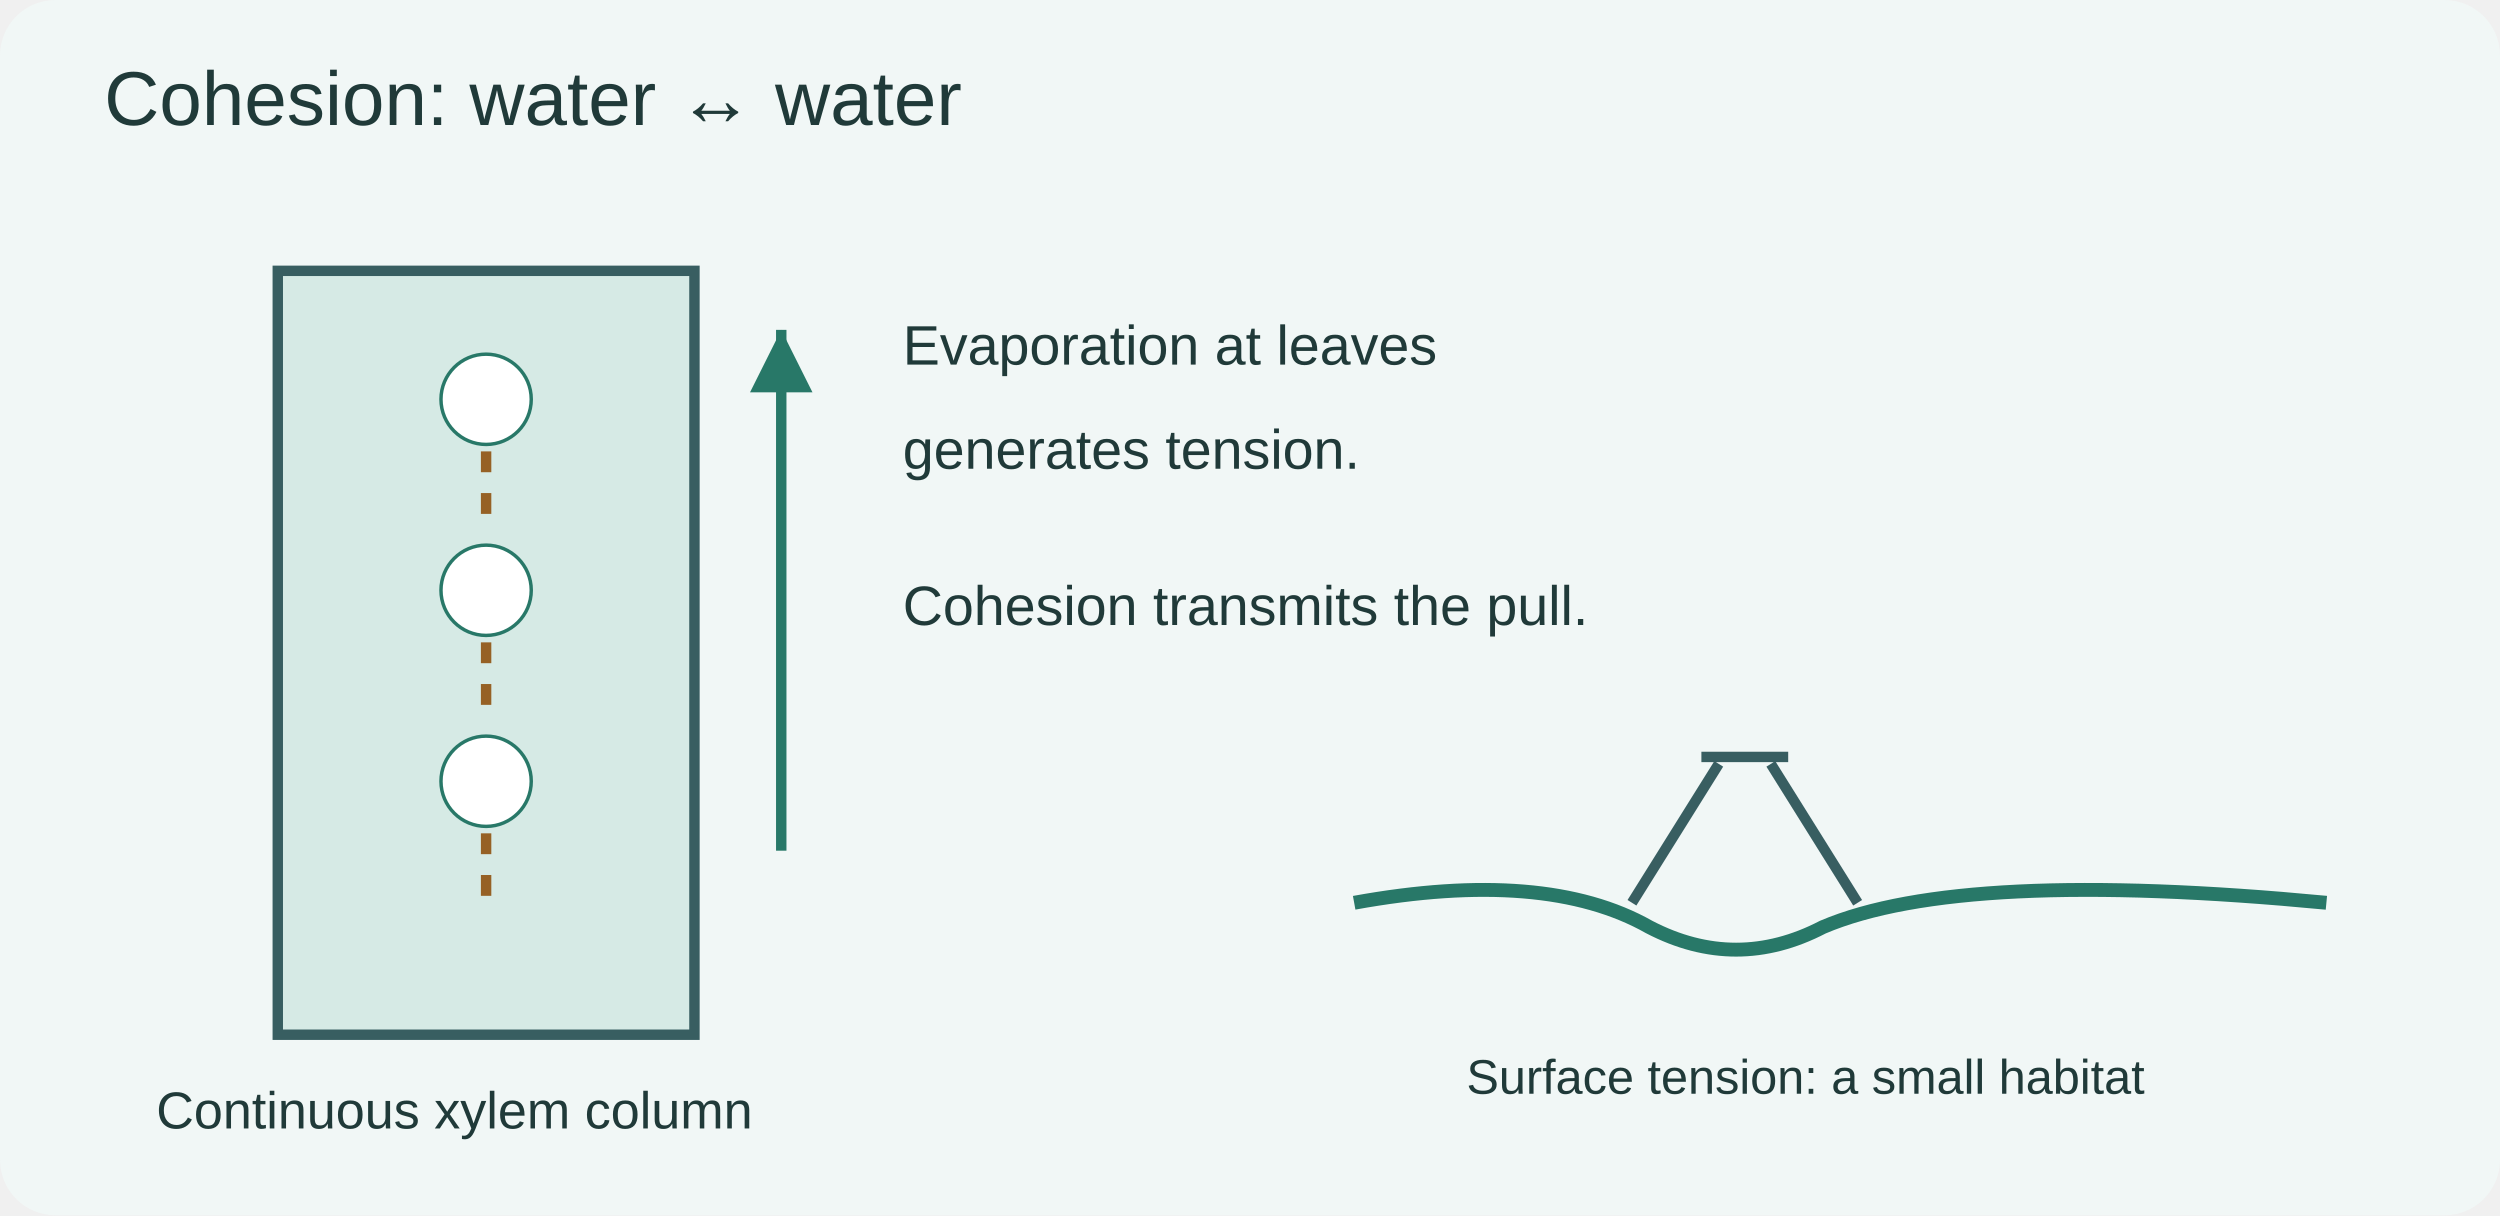
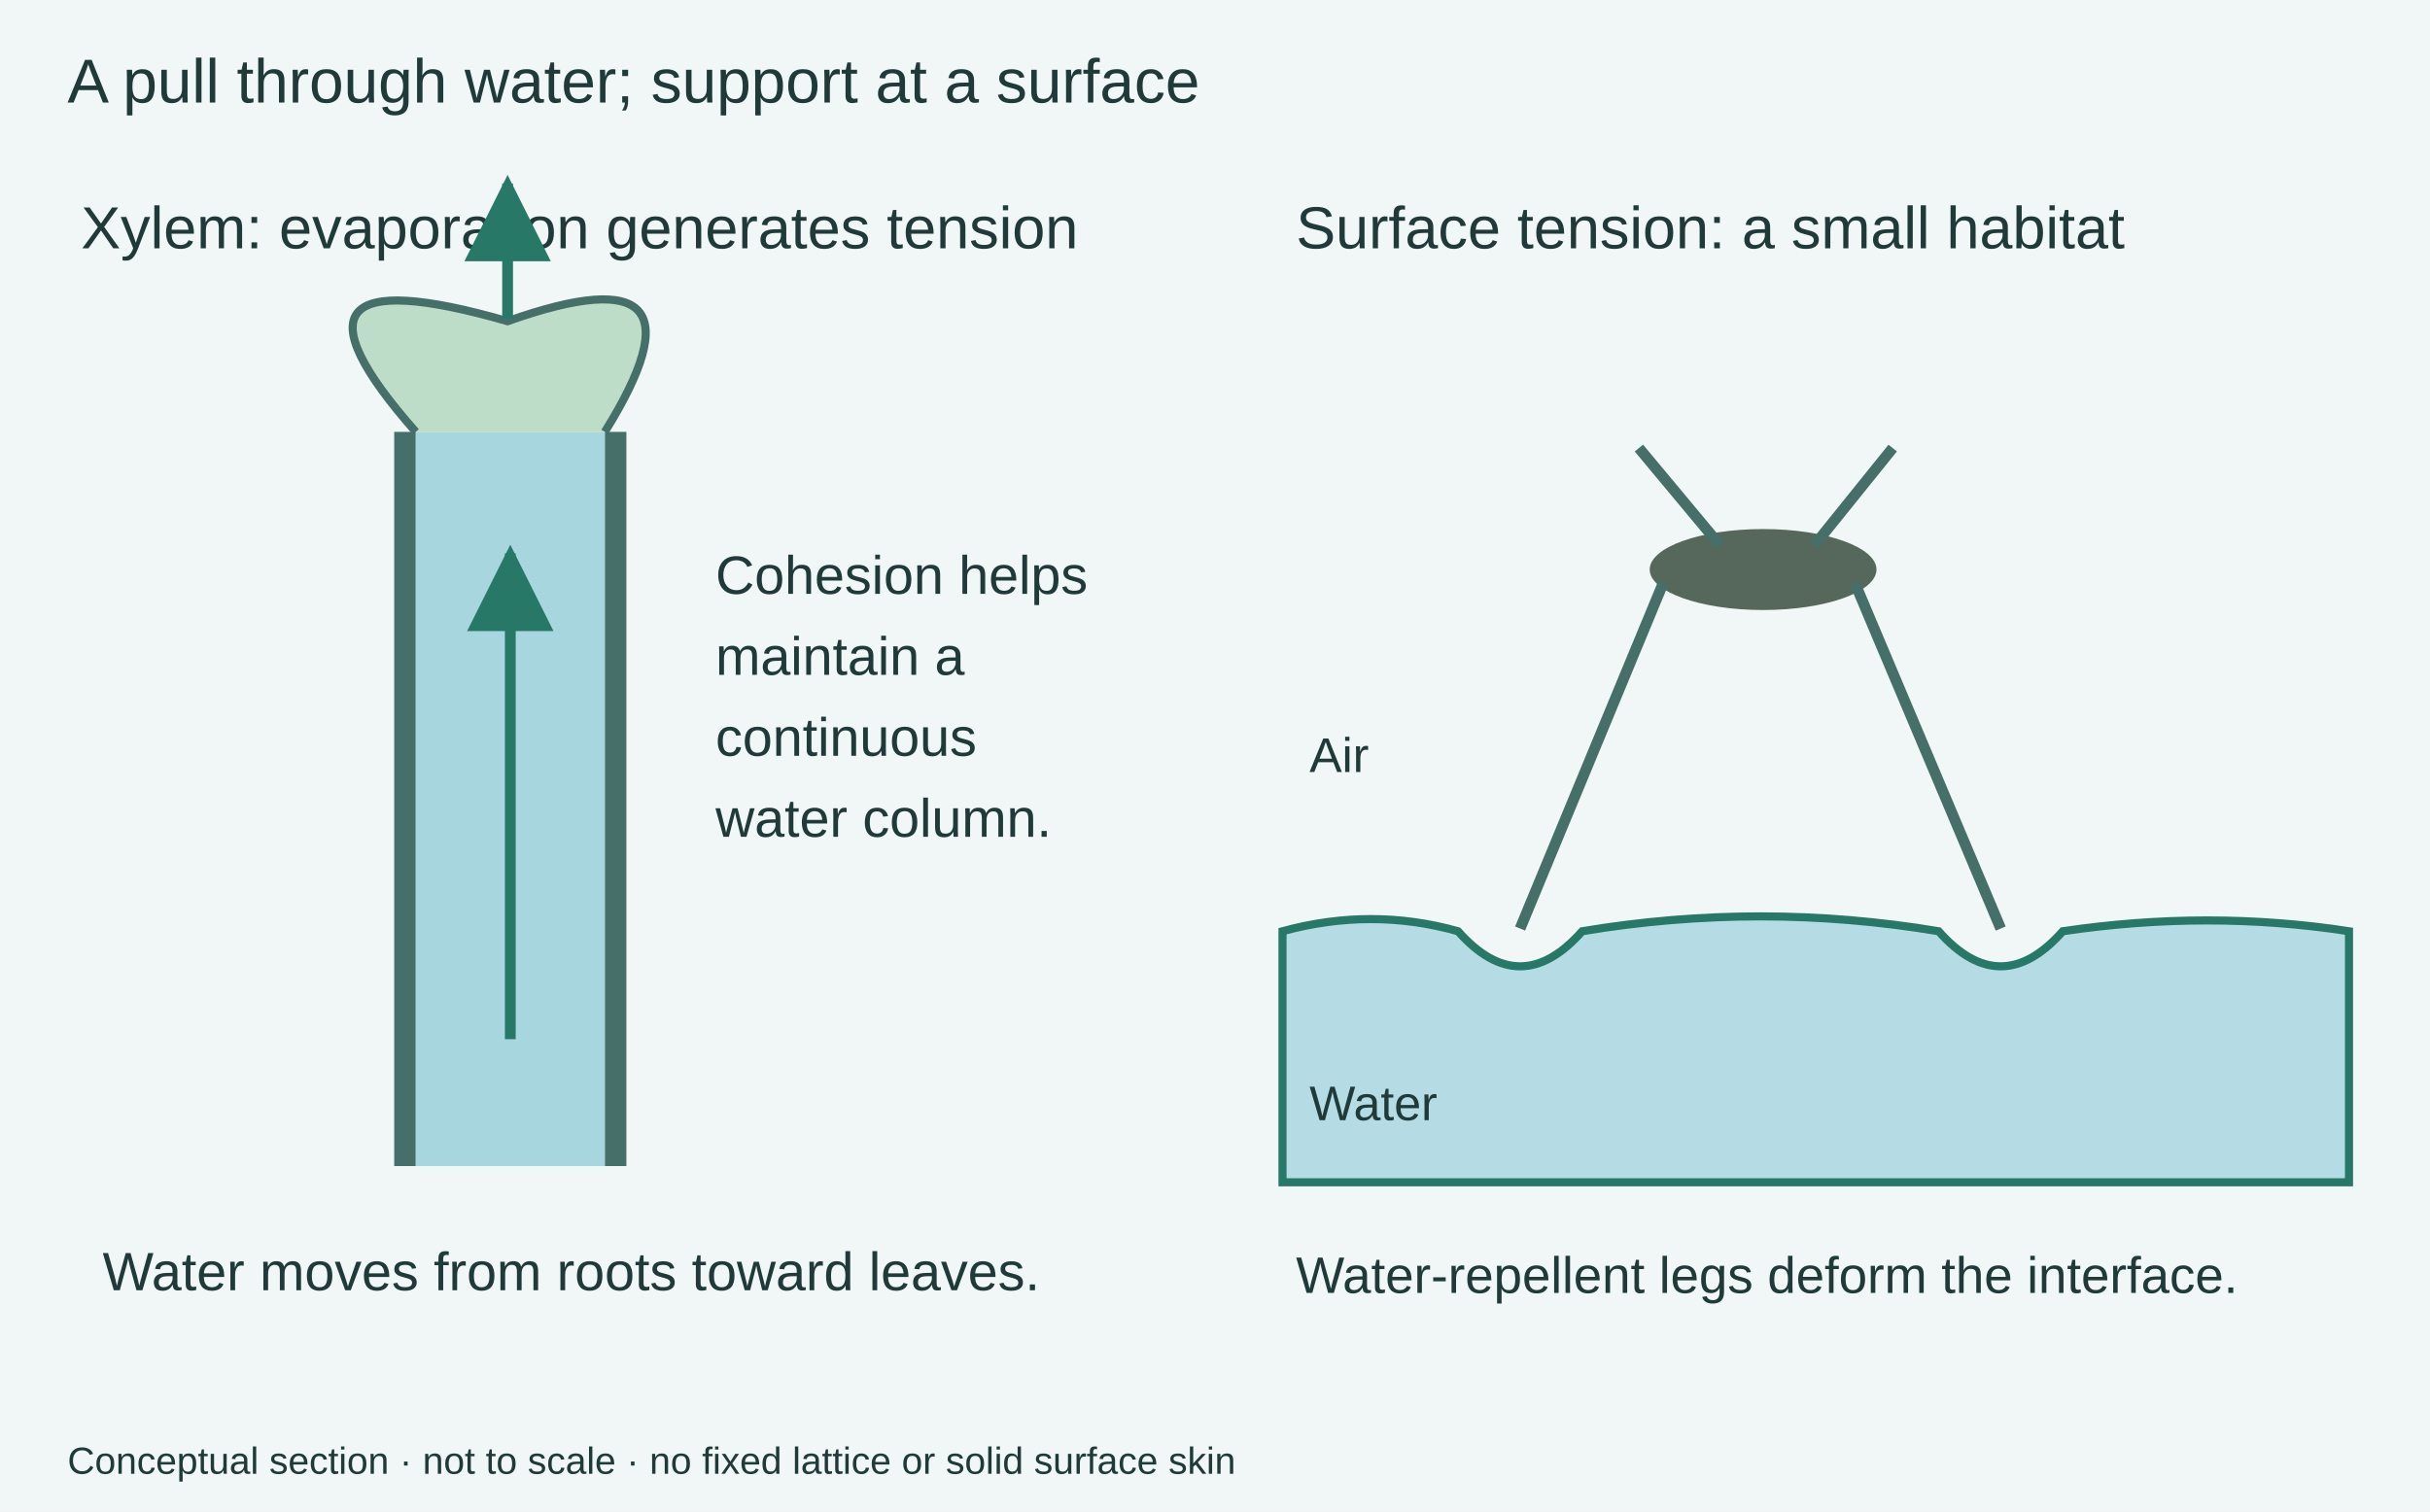
- <svg xmlns="http://www.w3.org/2000/svg" viewBox="0 0 720 350" role="img" aria-labelledby="title desc">
+ <svg xmlns="http://www.w3.org/2000/svg" viewBox="0 0 900 560" role="img" aria-labelledby="title desc">
  <defs>
-     <marker id="arrow" markerWidth="8" markerHeight="8" refX="6" refY="3" orient="auto">
-       <path d="M0 0L6 3L0 6" fill="#287868" />
+     <marker id="tip" viewBox="0 0 10 10" refX="9" refY="5" markerWidth="8" markerHeight="8" orient="auto">
+       <path d="M0 0 L10 5 L0 10 Z" fill="#287868" />
    </marker>
  </defs>
-   <rect width="720" height="350" rx="16" fill="#f1f7f6" />
-   <g font-family="Arial, sans-serif" fill="#203a39" font-size="16">
-     <text x="30" y="36" font-size="22" text-anchor="start">Cohesion: water ↔ water</text>
-     <rect x="80" y="78" width="120" height="220" fill="#d6eae5" stroke="#385e61" stroke-width="3" />
-     <circle cx="140" cy="115" r="13" fill="#fff" stroke="#287868" />
-     <line x1="140" y1="130" x2="140" y2="153" stroke="#966125" stroke-width="3" stroke-dasharray="6 6" />
-     <circle cx="140" cy="170" r="13" fill="#fff" stroke="#287868" />
-     <line x1="140" y1="185" x2="140" y2="208" stroke="#966125" stroke-width="3" stroke-dasharray="6 6" />
-     <circle cx="140" cy="225" r="13" fill="#fff" stroke="#287868" />
-     <line x1="140" y1="240" x2="140" y2="263" stroke="#966125" stroke-width="3" stroke-dasharray="6 6" />
-     <path d="M225 245V95" fill="none" stroke="#287868" stroke-width="3" marker-end="url(#arrow)" />
-     <text x="45" y="325" font-size="15" text-anchor="start">Continuous xylem column</text>
-     <text x="260" y="105" font-size="16" text-anchor="start">Evaporation at leaves</text>
-     <text x="260" y="135" font-size="16" text-anchor="start">generates tension.</text>
-     <text x="260" y="180" font-size="16" text-anchor="start">Cohesion transmits the pull.</text>
-     <path d="M390 260Q445 250 475 267Q500 280 525 267Q565 250 670 260" fill="none" stroke="#287868" stroke-width="4" />
-     <path d="M495 220L470 260M510 220L535 260M490 218L515 218" fill="none" stroke="#385e61" stroke-width="3" />
-     <text x="520" y="315" font-size="14" text-anchor="middle">Surface tension: a small habitat</text>
+   <rect width="100%" height="100%" fill="#f1f7f6" />
+   <g font-family="Arial,sans-serif" fill="#203a39">
+     <text x="25" y="38" font-size="23">A pull through water; support at a surface</text>
+     <text x="30" y="92" font-size="22" data-recall-label="true">Xylem: evaporation generates tension</text>
+     <path d="M150 160 V432 M228 160 V432" fill="none" stroke="#456f68" stroke-width="8" />
+     <path d="M154 160 H224 V432 H154 Z" fill="#a8d6df" />
+     <path d="M189 385 L189 205" fill="none" stroke="#287868" stroke-width="4" marker-end="url(#tip)" />
+     <path d="M154 160 Q94 92 188 119 Q267 91 224 160" fill="#bdddc9" stroke="#456f68" stroke-width="3" />
+     <path d="M188 118 L188 68" fill="none" stroke="#287868" stroke-width="4" marker-end="url(#tip)" />
+     <text x="265" y="220" font-size="20" data-recall-label="true">Cohesion helps</text>
+     <text x="265" y="250" font-size="20" data-recall-label="true">maintain a</text>
+     <text x="265" y="280" font-size="20" data-recall-label="true">continuous</text>
+     <text x="265" y="310" font-size="20" data-recall-label="true">water column.</text>
+     <text x="38" y="478" font-size="20" data-recall-label="true">Water moves from roots toward leaves.</text>
+     <text x="480" y="92" font-size="22" data-recall-label="true">Surface tension: a small habitat</text>
+     <path d="M475 345 Q508 336 540 345 Q563 371 586 345 Q652 334 718 345 Q741 371 764 345 Q818 337 870 345 L870 438 H475 Z" fill="#b5dce4" stroke="#287868" stroke-width="3" />
+     <ellipse cx="653" cy="211" rx="42" ry="15" fill="#56685c" />
+     <path d="M616 216 L563 344 M687 216 L741 344 M637 202 L607 166 M672 202 L701 166" fill="none" stroke="#456f68" stroke-width="4" />
+     <text x="485" y="286" font-size="18" data-recall-label="true">Air</text>
+     <text x="485" y="415" font-size="18" data-recall-label="true">Water</text>
+     <text x="480" y="479" font-size="19" data-recall-label="true">Water-repellent legs deform the interface.</text>
+     <text x="25" y="546" font-size="14">Conceptual section · not to scale · no fixed lattice or solid surface skin</text>
  </g>
</svg>
